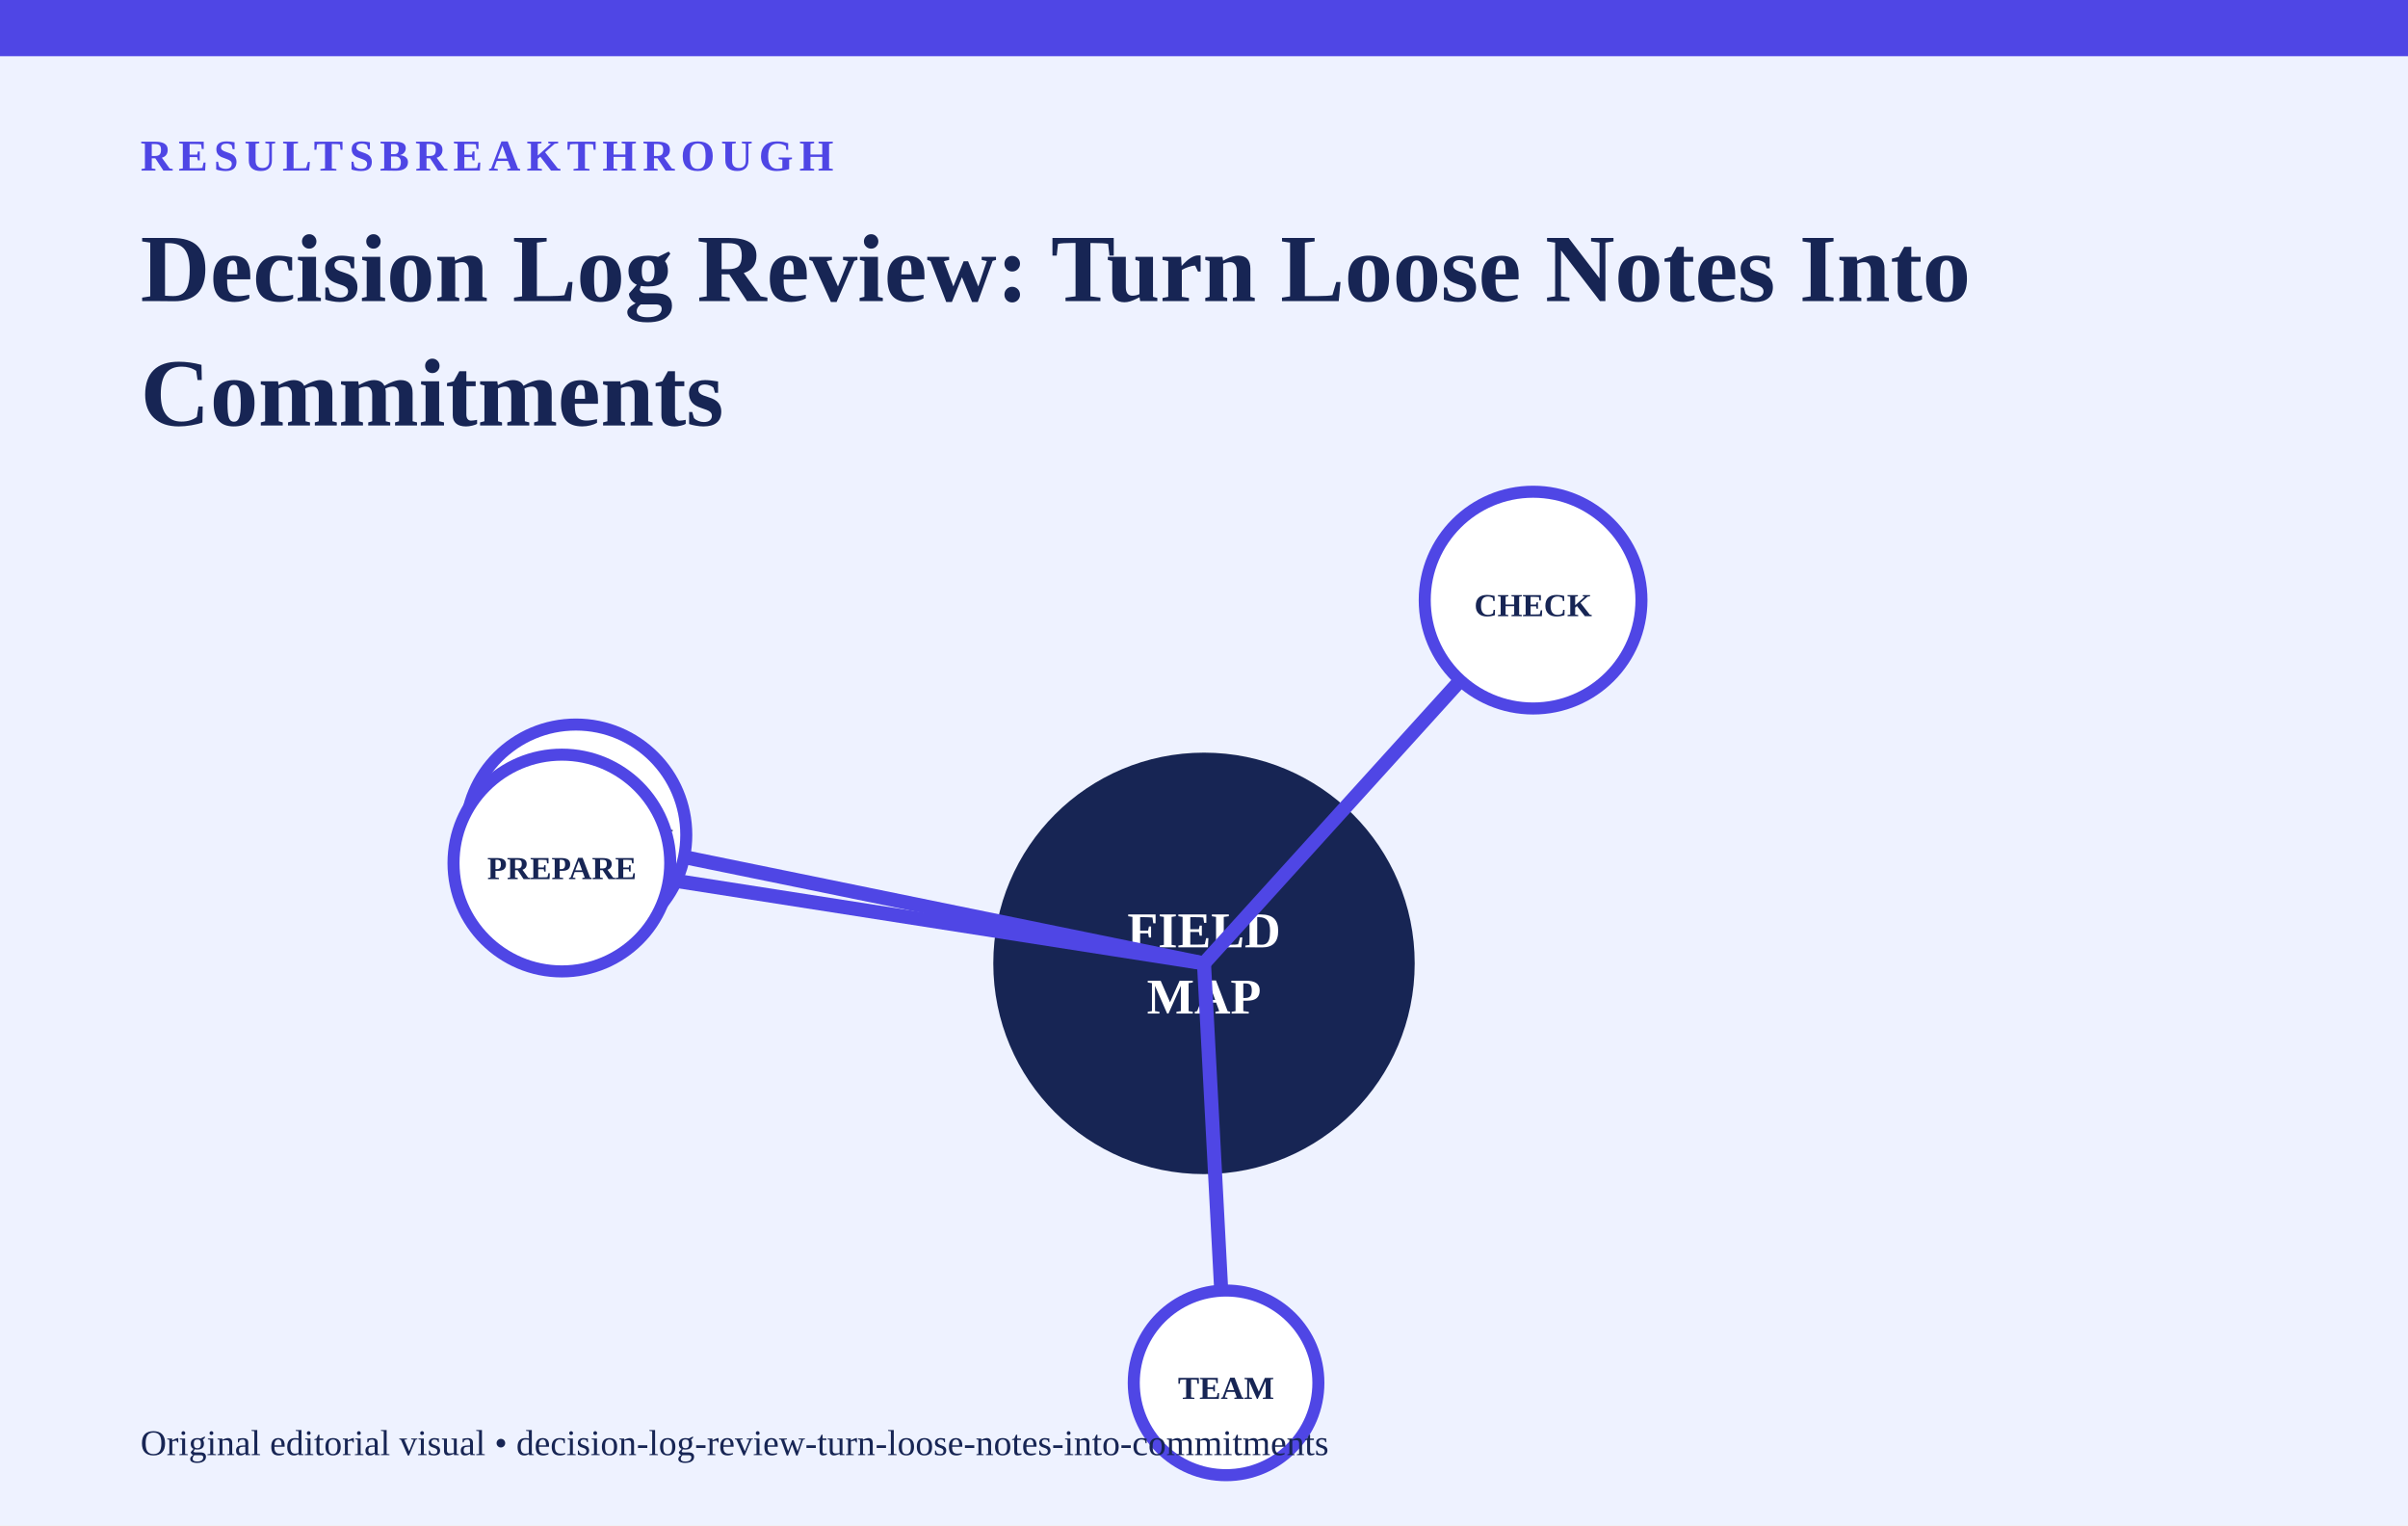
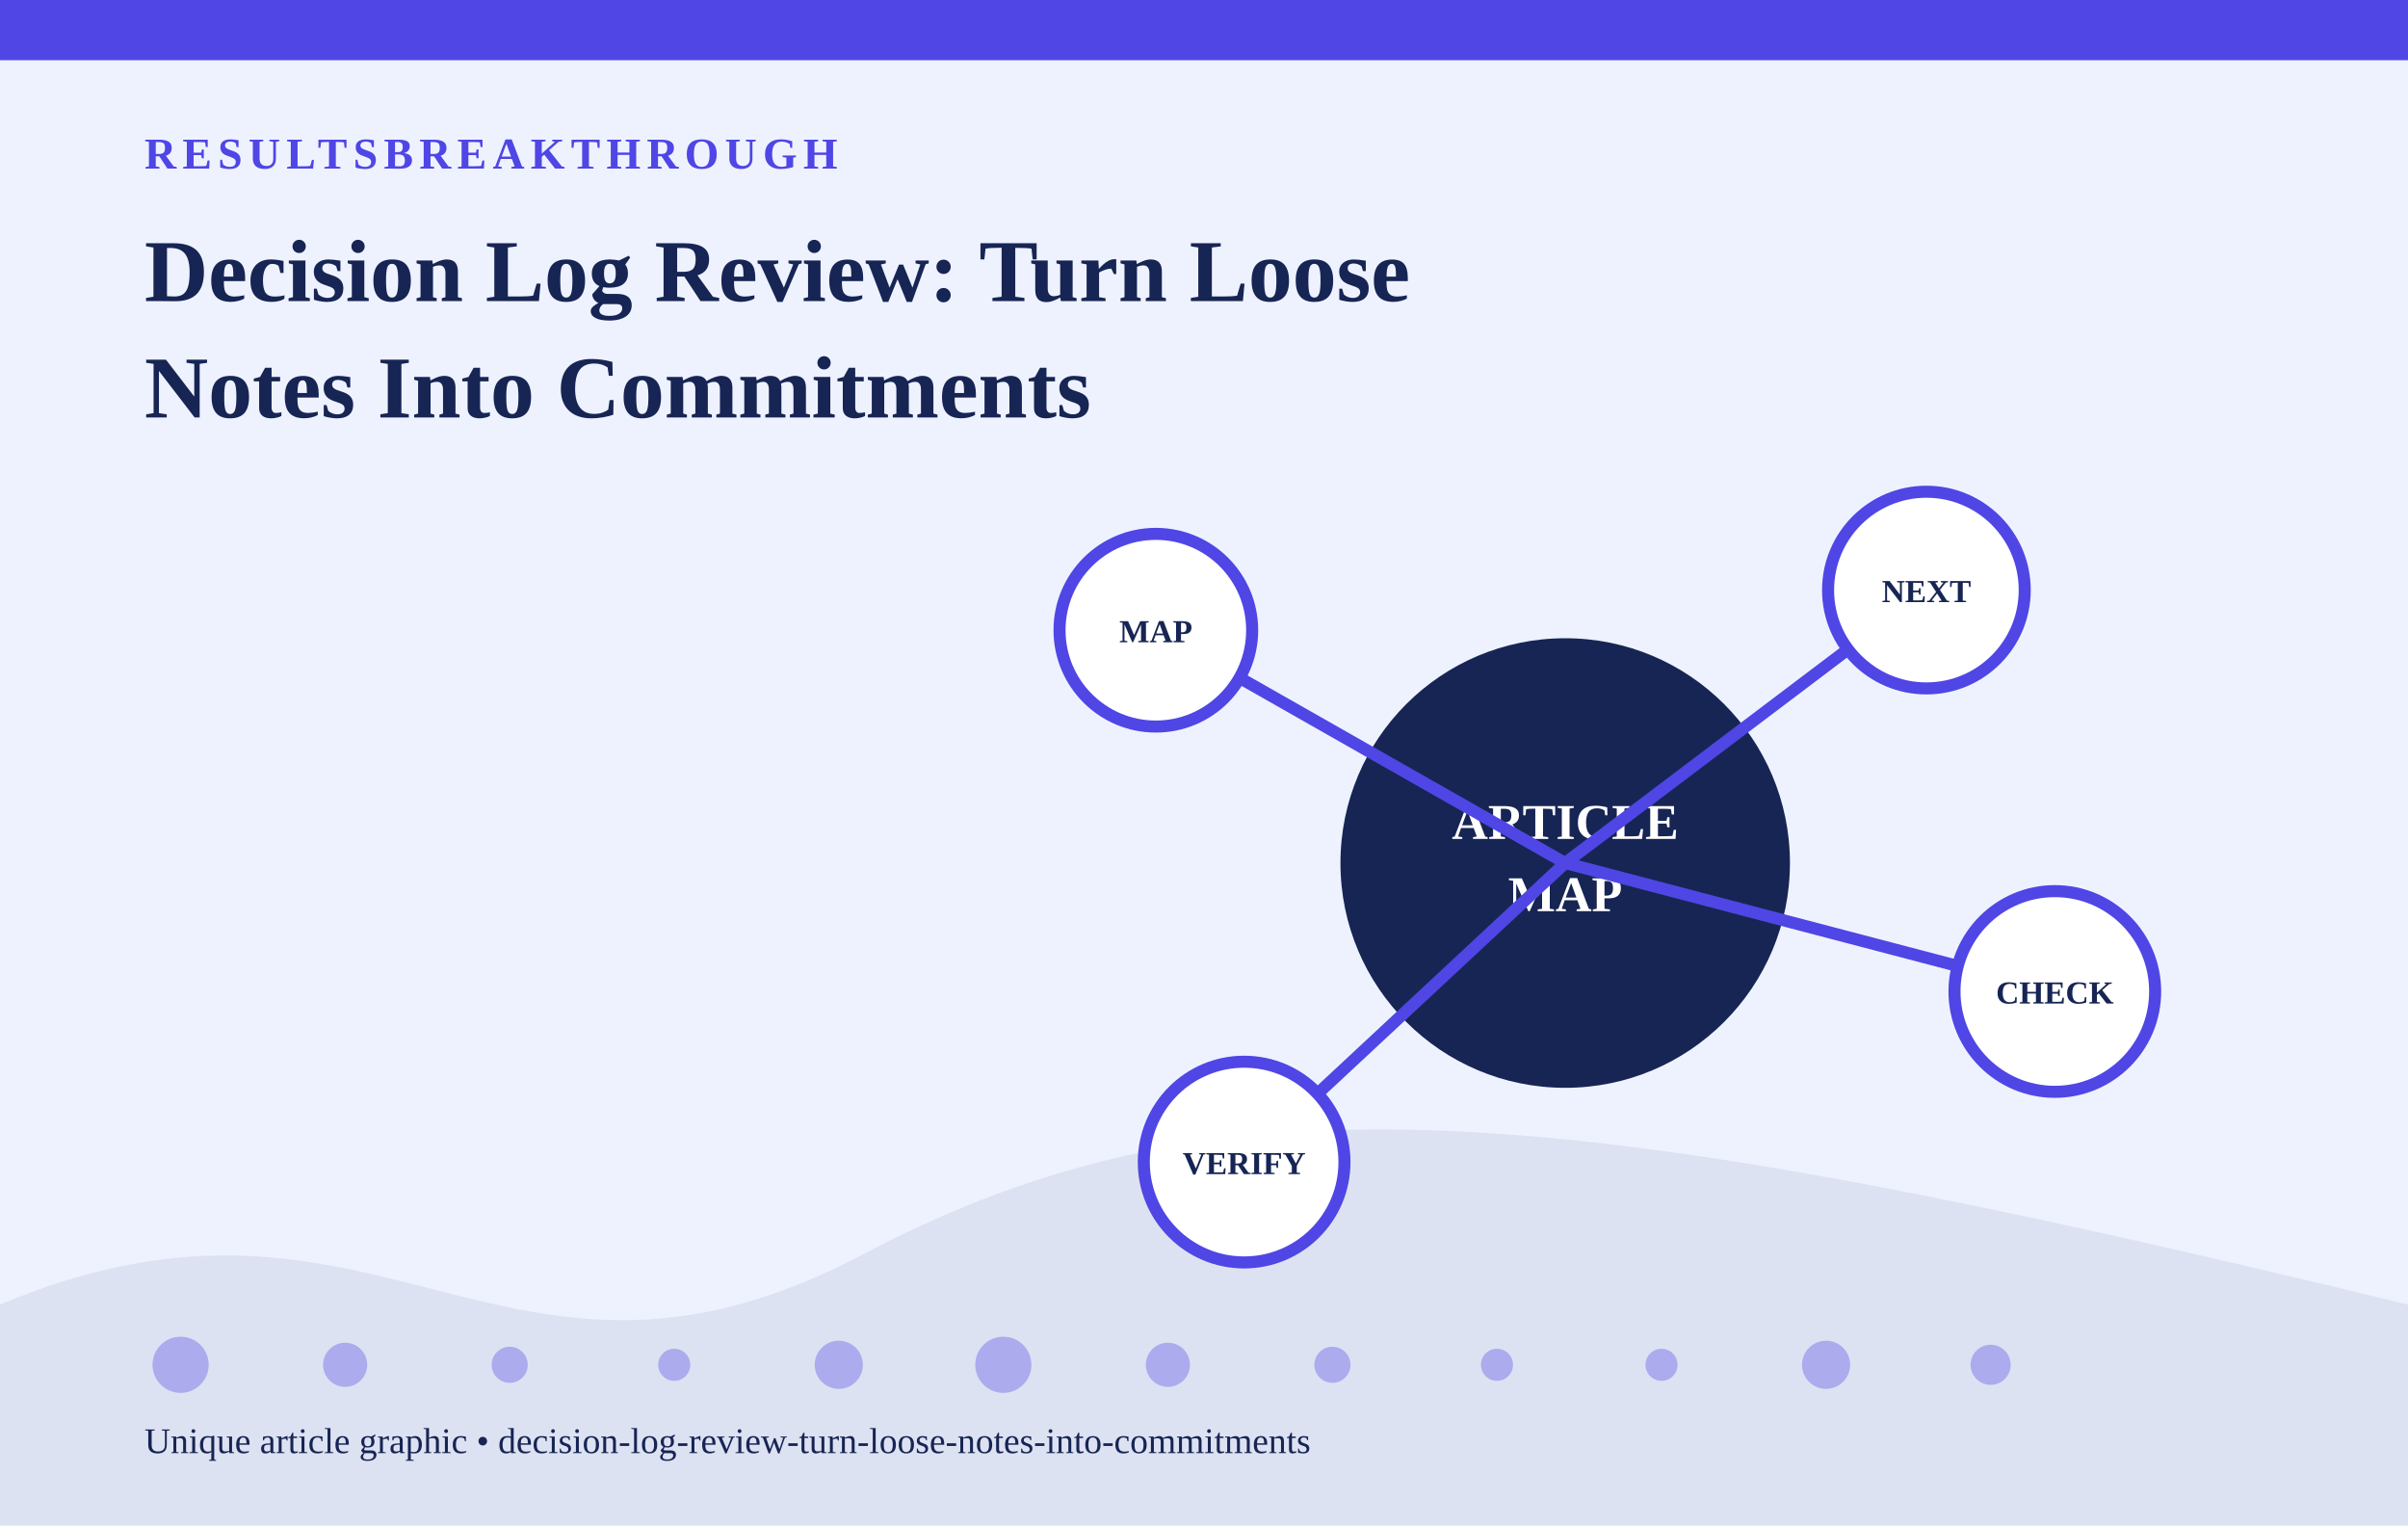
- <svg xmlns="http://www.w3.org/2000/svg" width="1200" height="760" viewBox="0 0 1200 760" role="img" aria-labelledby="t d">
-   <rect width="1200" height="760" fill="#EEF2FF" />
-   <rect width="1200" height="28" fill="#4F46E5" />
-   <text x="70" y="85" fill="#4F46E5" font-size="22" font-weight="700" letter-spacing="3">RESULTSBREAKTHROUGH</text>
-   <text x="70" y="150" fill="#172554" font-size="48" font-weight="700">Decision Log Review: Turn Loose Notes Into</text>
-   <text x="70" y="212" fill="#172554" font-size="48" font-weight="700">Commitments</text>
-   <circle cx="600" cy="480" r="105" fill="#172554" />
-   <text x="600" y="472" text-anchor="middle" fill="white" font-size="25" font-weight="700">FIELD</text>
-   <text x="600" y="505" text-anchor="middle" fill="white" font-size="25" font-weight="700">MAP</text>
-   <g>
-     <line x1="600" y1="480" x2="611" y2="689" stroke="#4F46E5" stroke-width="7" />
-     <circle cx="611" cy="689" r="46" fill="white" stroke="#4F46E5" stroke-width="6" />
-     <text x="611" y="697" text-anchor="middle" fill="#172554" font-size="16" font-weight="700">TEAM</text>
-   </g>
-   <g>
-     <line x1="600" y1="480" x2="287" y2="416" stroke="#4F46E5" stroke-width="7" />
-     <circle cx="287" cy="416" r="55" fill="white" stroke="#4F46E5" stroke-width="6" />
-     <text x="287" y="424" text-anchor="middle" fill="#172554" font-size="16" font-weight="700">EXECUTION</text>
-   </g>
-   <g>
-     <line x1="600" y1="480" x2="280" y2="430" stroke="#4F46E5" stroke-width="7" />
-     <circle cx="280" cy="430" r="54" fill="white" stroke="#4F46E5" stroke-width="6" />
-     <text x="280" y="438" text-anchor="middle" fill="#172554" font-size="16" font-weight="700">PREPARE</text>
-   </g>
-   <g>
-     <line x1="600" y1="480" x2="764" y2="299" stroke="#4F46E5" stroke-width="7" />
-     <circle cx="764" cy="299" r="54" fill="white" stroke="#4F46E5" stroke-width="6" />
-     <text x="764" y="307" text-anchor="middle" fill="#172554" font-size="16" font-weight="700">CHECK</text>
-   </g>
-   <text x="70" y="725" fill="#172554" font-size="18">Original editorial visual • decision-log-review-turn-loose-notes-into-commitments</text>
+ <svg xmlns="http://www.w3.org/2000/svg" width="1200" height="760" viewBox="0 0 1200 760" role="img" aria-labelledby="title desc">
+   <rect width="1200" height="760" fill="#eef2ff" />
+   <rect width="1200" height="30" fill="#4f46e5" />
+   <path d="M0 650 C190 570 250 720 430 625 S780 548 1200 650 L1200 760 L0 760 Z" fill="#172554" opacity="0.08" />
+   <text x="72" y="84" fill="#4f46e5" font-size="22" font-weight="800" letter-spacing="3">RESULTSBREAKTHROUGH</text>
+   <text x="72" y="150" fill="#172554" font-size="44" font-weight="800">Decision Log Review: Turn Loose</text>
+   <text x="72" y="208" fill="#172554" font-size="44" font-weight="800">Notes Into Commitments</text>
+   <circle cx="780" cy="430" r="112" fill="#172554" />
+   <text x="780" y="418" text-anchor="middle" fill="white" font-size="25" font-weight="800">ARTICLE</text>
+   <text x="780" y="454" text-anchor="middle" fill="white" font-size="25" font-weight="800">MAP</text>
+   <line x1="780" y1="430" x2="1024" y2="494" stroke="#4f46e5" stroke-width="6" />
+   <circle cx="1024" cy="494" r="50" fill="white" stroke="#4f46e5" stroke-width="6" />
+   <text x="1024" y="500" text-anchor="middle" fill="#172554" font-size="16" font-weight="800">CHECK</text>
+   <line x1="780" y1="430" x2="620" y2="579" stroke="#4f46e5" stroke-width="6" />
+   <circle cx="620" cy="579" r="50" fill="white" stroke="#4f46e5" stroke-width="6" />
+   <text x="620" y="585" text-anchor="middle" fill="#172554" font-size="16" font-weight="800">VERIFY</text>
+   <line x1="780" y1="430" x2="576" y2="314" stroke="#4f46e5" stroke-width="6" />
+   <circle cx="576" cy="314" r="48" fill="white" stroke="#4f46e5" stroke-width="6" />
+   <text x="576" y="320" text-anchor="middle" fill="#172554" font-size="16" font-weight="800">MAP</text>
+   <line x1="780" y1="430" x2="960" y2="294" stroke="#4f46e5" stroke-width="6" />
+   <circle cx="960" cy="294" r="49" fill="white" stroke="#4f46e5" stroke-width="6" />
+   <text x="960" y="300" text-anchor="middle" fill="#172554" font-size="16" font-weight="800">NEXT</text>
+   <circle cx="90" cy="680" r="14" fill="#4f46e5" opacity="0.35" />
+   <circle cx="172" cy="680" r="11" fill="#4f46e5" opacity="0.35" />
+   <circle cx="254" cy="680" r="9" fill="#4f46e5" opacity="0.35" />
+   <circle cx="336" cy="680" r="8" fill="#4f46e5" opacity="0.35" />
+   <circle cx="418" cy="680" r="12" fill="#4f46e5" opacity="0.35" />
+   <circle cx="500" cy="680" r="14" fill="#4f46e5" opacity="0.35" />
+   <circle cx="582" cy="680" r="11" fill="#4f46e5" opacity="0.35" />
+   <circle cx="664" cy="680" r="9" fill="#4f46e5" opacity="0.35" />
+   <circle cx="746" cy="680" r="8" fill="#4f46e5" opacity="0.35" />
+   <circle cx="828" cy="680" r="8" fill="#4f46e5" opacity="0.35" />
+   <circle cx="910" cy="680" r="12" fill="#4f46e5" opacity="0.35" />
+   <circle cx="992" cy="680" r="10" fill="#4f46e5" opacity="0.35" />
+   <text x="72" y="724" fill="#172554" font-size="18">Unique article graphic • decision-log-review-turn-loose-notes-into-commitments</text>
</svg>
